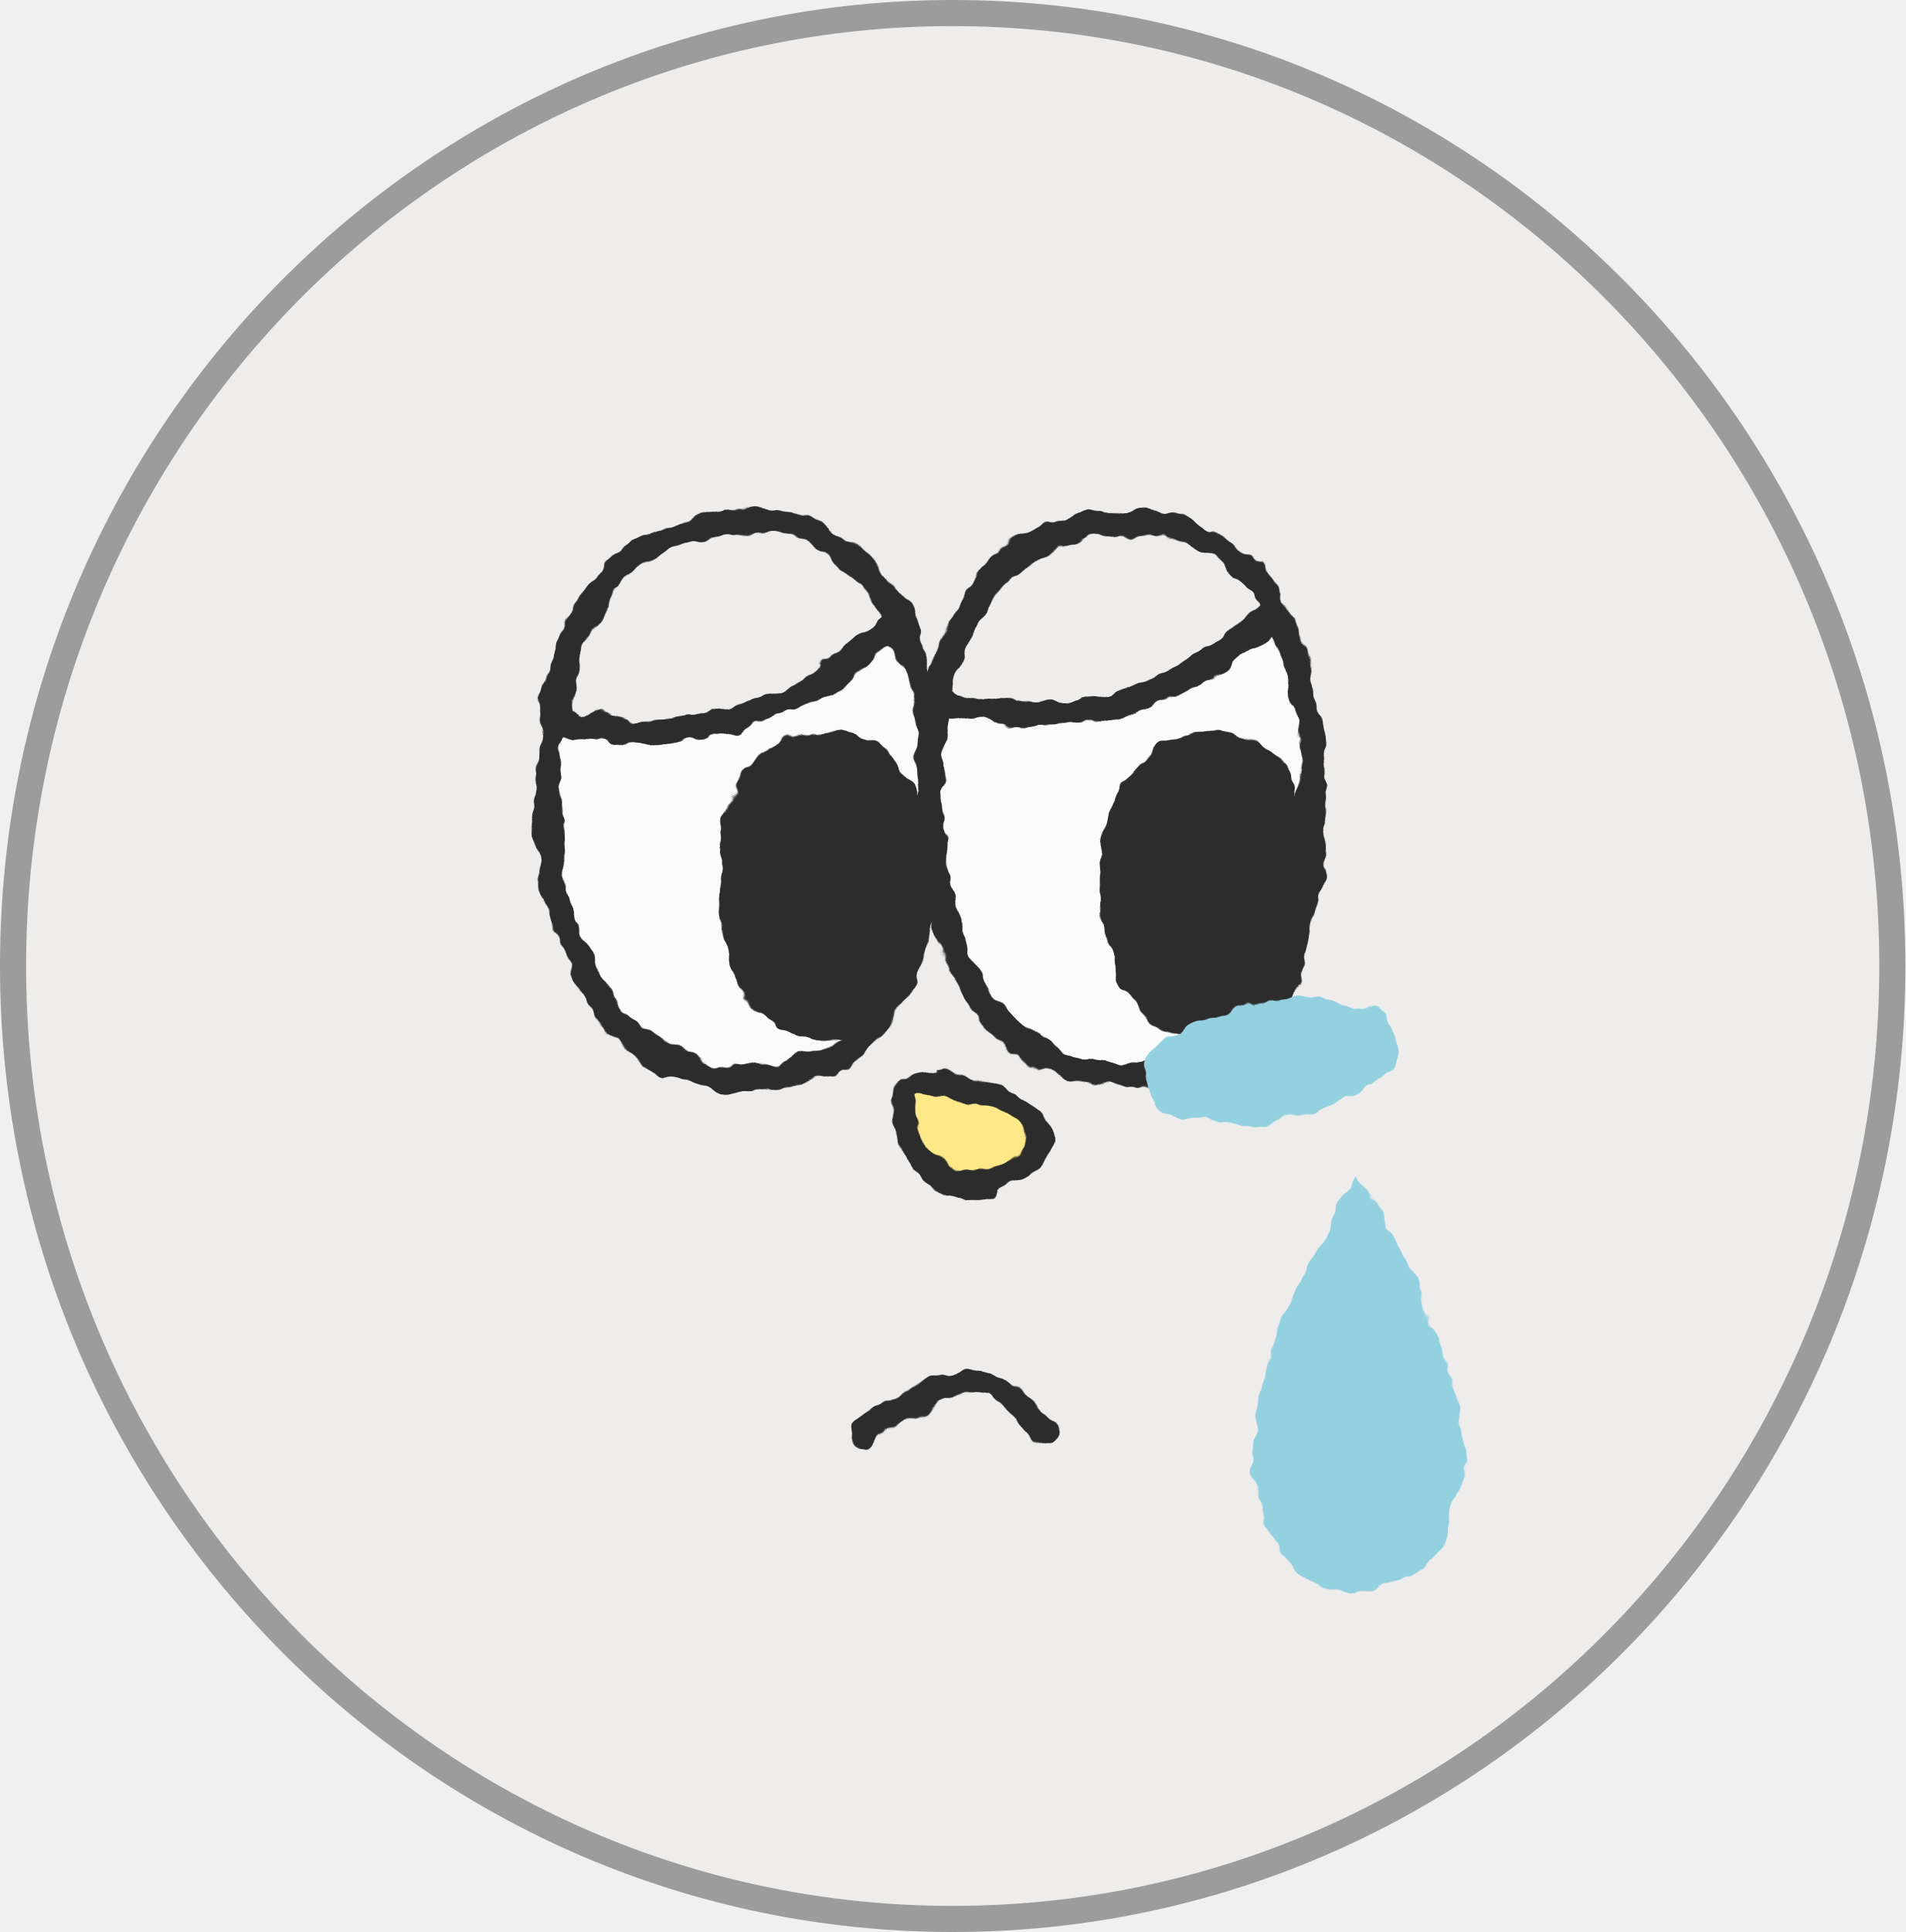
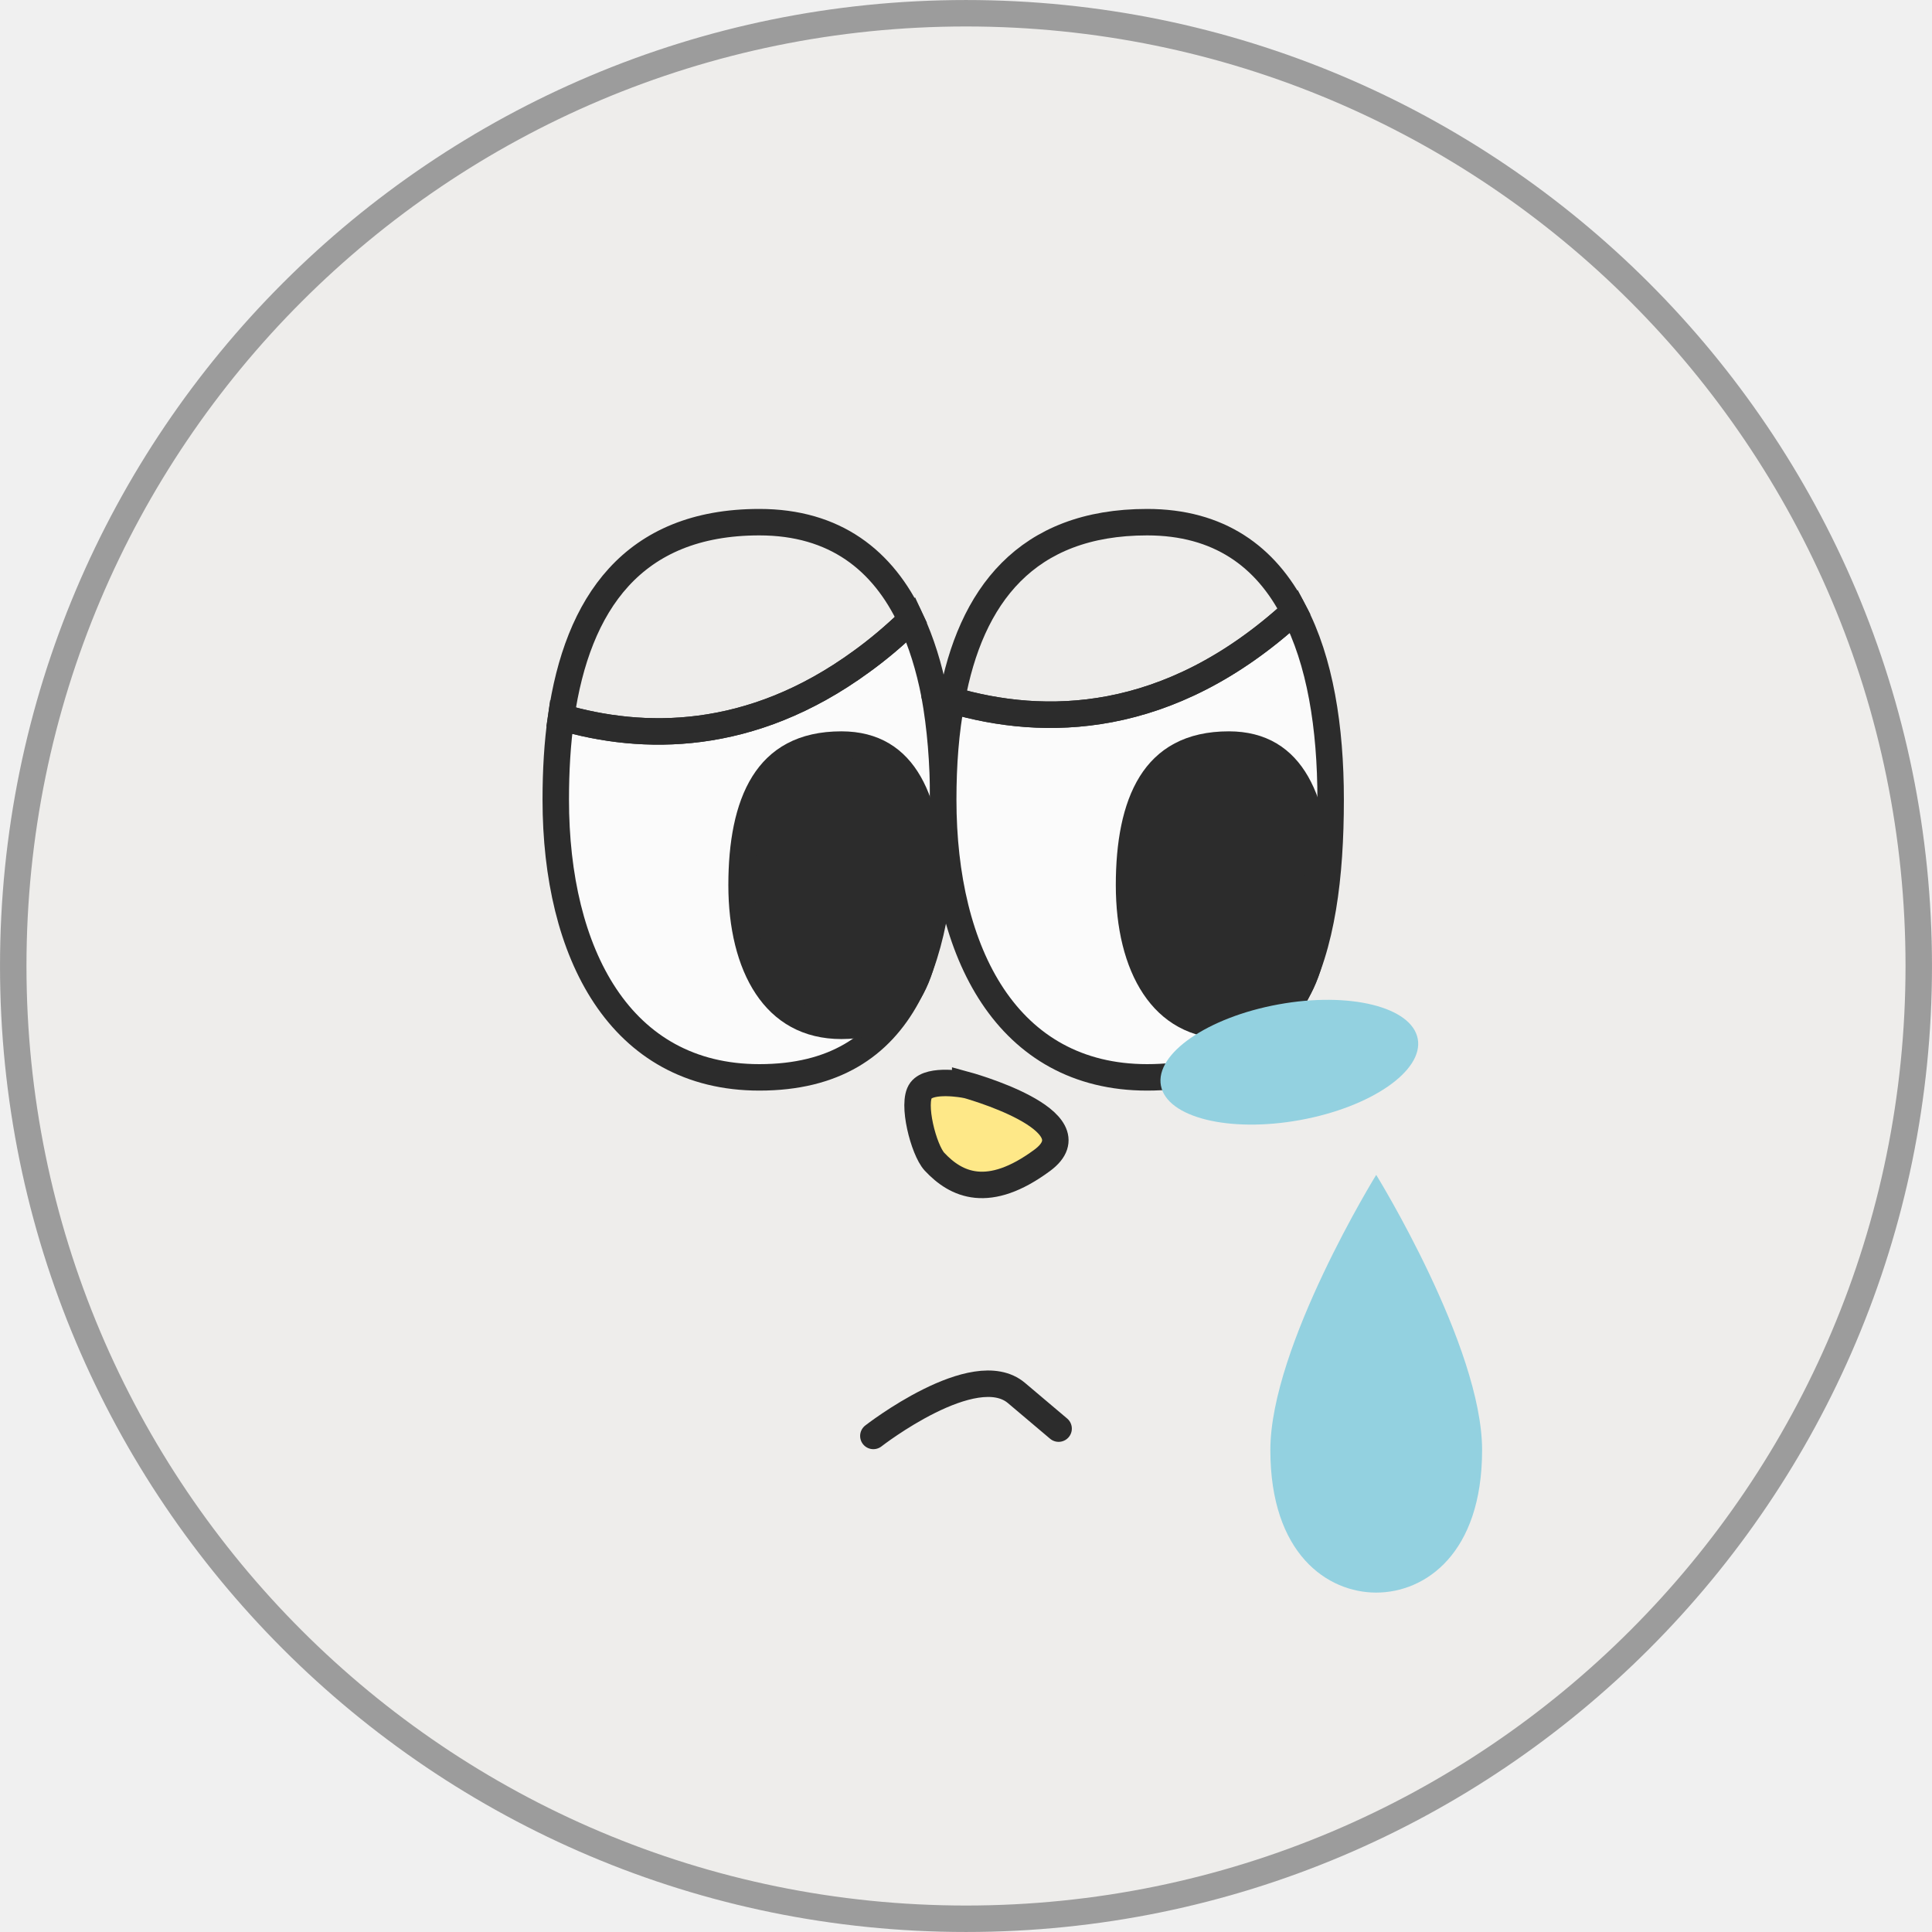
- <svg xmlns="http://www.w3.org/2000/svg" width="73" height="74" viewBox="0 0 73 74" fill="none">
+ <svg xmlns="http://www.w3.org/2000/svg" width="62" height="62" viewBox="0 0 62 62" fill="none">
  <g clip-path="url(#clip0_40000417_6833)">
-     <path d="M36.5 0.5C56.376 0.5 72.5 16.835 72.5 37C72.5 57.165 56.376 73.5 36.5 73.5C16.624 73.5 0.5 57.165 0.5 37C0.5 16.835 16.624 0.5 36.5 0.5Z" fill="#EEEDEB" stroke="#9C9C9C" />
-     <g filter="url(#filter0_g_40000417_6833)">
-       <path d="M36.471 41.542C36.471 41.542 41.423 42.905 39.384 44.441C37.345 45.968 36.131 45.387 35.307 44.493C34.899 44.042 34.44 42.245 34.797 41.768C35.154 41.291 36.471 41.551 36.471 41.551V41.542Z" fill="#FEE888" stroke="#2C2C2C" stroke-miterlimit="10" />
-       <path d="M35.639 30.627C35.639 36.509 34.325 41.266 28.692 41.266C23.426 41.266 21 36.509 21 30.627C21 29.527 21.059 28.462 21.201 27.468C24.278 28.379 28.349 28.45 32.55 25.337C33.166 24.888 33.793 24.355 34.42 23.74C34.811 24.592 35.107 25.55 35.308 26.604C35.533 27.858 35.639 29.207 35.639 30.627Z" fill="#FBFBFB" stroke="#2C2C2C" stroke-miterlimit="10" />
-       <path d="M50.278 30.627C50.278 36.509 48.977 41.266 43.343 41.266C38.065 41.266 35.639 36.509 35.639 30.627C35.639 29.278 35.734 28 35.959 26.817C39.426 27.846 44.136 27.834 48.894 23.42C49.876 25.314 50.278 27.846 50.278 30.627Z" fill="#FBFBFB" stroke="#2C2C2C" stroke-miterlimit="10" />
-       <path d="M34.42 23.74C33.792 24.355 33.165 24.887 32.55 25.337C28.349 28.45 24.278 28.379 21.201 27.467C21.816 23.136 23.899 20 28.692 20C31.544 20 33.366 21.456 34.42 23.74Z" stroke="#2C2C2C" stroke-miterlimit="10" />
-       <path d="M31.793 28.512C33.027 28.512 33.828 29.064 34.351 29.984C34.894 30.942 35.139 32.314 35.139 33.905C35.139 35.516 34.956 36.883 34.446 37.836C34.197 38.302 33.873 38.66 33.458 38.904C33.042 39.149 32.502 39.299 31.793 39.299C30.509 39.299 29.593 38.731 28.977 37.797C28.347 36.84 28.02 35.474 28.02 33.905C28.02 32.313 28.267 30.951 28.852 30.001C29.414 29.092 30.316 28.512 31.793 28.512Z" fill="#2C2C2C" stroke="#2C2C2C" />
-       <path d="M46.433 28.512C47.667 28.512 48.468 29.064 48.99 29.984C49.533 30.942 49.778 32.314 49.778 33.905C49.778 35.516 49.596 36.883 49.086 37.836C48.836 38.302 48.513 38.66 48.098 38.904C47.681 39.149 47.142 39.299 46.433 39.299C45.148 39.299 44.233 38.731 43.617 37.797C42.987 36.84 42.66 35.474 42.66 33.905C42.66 32.313 42.906 30.951 43.492 30.001C44.053 29.092 44.955 28.512 46.433 28.512Z" fill="#2C2C2C" stroke="#2C2C2C" />
-       <path d="M48.894 23.42C44.137 27.834 39.426 27.846 35.959 26.817C36.669 22.828 38.776 20 43.344 20C46.054 20 47.829 21.314 48.894 23.42Z" stroke="#2C2C2C" stroke-miterlimit="10" stroke-linecap="round" />
-       <path d="M35.959 26.816C35.734 26.745 35.521 26.674 35.308 26.615" stroke="#2C2C2C" stroke-miterlimit="10" stroke-linecap="round" />
-     </g>
-     <g filter="url(#filter1_g_40000417_6833)">
-       <path d="M56 55.541C56 59.514 53.846 61 52 61C50.154 61 48 59.514 48 55.541C48 51.568 52 45 52 45C52 45 56 51.568 56 55.541Z" fill="#93D1E0" />
-     </g>
-     <g filter="url(#filter2_g_40000417_6833)">
-       <path d="M33 55C33 55 36.821 51.986 38.41 53.358L40 54.72" stroke="#2C2C2C" stroke-miterlimit="10" stroke-linecap="round" />
-     </g>
-     <g filter="url(#filter3_g_40000417_6833)">
-       <path d="M49.126 42.9C51.806 42.405 53.795 41.013 53.569 39.789C53.343 38.566 50.988 37.976 48.309 38.47C45.629 38.965 43.64 40.358 43.865 41.581C44.091 42.804 46.447 43.395 49.126 42.9Z" fill="#93D1E0" />
-     </g>
+     <circle cx="31" cy="31" r="30.575" fill="#EEEDEB" stroke="#9C9C9C" stroke-width="0.849" />
+     <path d="M30.975 34.806C30.975 34.806 35.181 35.947 33.449 37.234C31.718 38.514 30.686 38.027 29.987 37.278C29.64 36.9 29.251 35.395 29.554 34.995C29.857 34.595 30.975 34.813 30.975 34.813V34.806Z" fill="#FEE888" stroke="#2C2C2C" stroke-width="0.849" stroke-miterlimit="10" />
+     <path d="M30.269 25.661C30.269 30.589 29.153 34.574 24.369 34.574C19.896 34.574 17.835 30.589 17.835 25.661C17.835 24.739 17.886 23.846 18.006 23.013C20.62 23.777 24.077 23.836 27.645 21.229C28.168 20.852 28.701 20.406 29.233 19.89C29.565 20.604 29.816 21.407 29.987 22.29C30.178 23.341 30.269 24.471 30.269 25.661Z" fill="#FBFBFB" stroke="#2C2C2C" stroke-width="0.849" stroke-miterlimit="10" />
+     <path d="M42.702 25.661C42.702 30.588 41.597 34.574 36.812 34.574C32.33 34.574 30.269 30.588 30.269 25.661C30.269 24.53 30.349 23.459 30.54 22.468C33.485 23.331 37.486 23.321 41.526 19.622C42.361 21.209 42.702 23.331 42.702 25.661Z" fill="#FBFBFB" stroke="#2C2C2C" stroke-width="0.849" stroke-miterlimit="10" />
+     <path d="M29.233 19.89C28.7 20.406 28.168 20.852 27.645 21.229C24.077 23.836 20.619 23.777 18.006 23.013C18.529 19.384 20.297 16.757 24.368 16.757C26.791 16.757 28.338 17.976 29.233 19.89Z" stroke="#2C2C2C" stroke-width="0.849" stroke-miterlimit="10" />
+     <path d="M27.002 23.894C28.053 23.894 28.733 24.359 29.175 25.128C29.635 25.928 29.844 27.075 29.844 28.407C29.844 29.756 29.689 30.9 29.257 31.696C29.046 32.085 28.771 32.385 28.419 32.59C28.065 32.795 27.606 32.92 27.002 32.92C25.909 32.92 25.131 32.444 24.61 31.663C24.075 30.862 23.798 29.72 23.798 28.407C23.798 27.074 24.007 25.935 24.503 25.141C24.979 24.381 25.745 23.894 27.002 23.894Z" fill="#2C2C2C" stroke="#2C2C2C" stroke-width="0.849" />
+     <path d="M39.436 23.894C40.487 23.894 41.167 24.359 41.609 25.128C42.069 25.928 42.278 27.075 42.278 28.407C42.278 29.756 42.123 30.9 41.691 31.696C41.48 32.085 41.205 32.385 40.852 32.59C40.498 32.795 40.039 32.92 39.436 32.92C38.343 32.92 37.565 32.444 37.044 31.663C36.509 30.862 36.232 29.72 36.232 28.407C36.232 27.074 36.441 25.935 36.937 25.141C37.413 24.381 38.179 23.894 39.436 23.894Z" fill="#2C2C2C" stroke="#2C2C2C" stroke-width="0.849" />
+     <path d="M41.526 19.622C37.486 23.321 33.486 23.331 30.541 22.468C31.144 19.127 32.933 16.757 36.812 16.757C39.114 16.757 40.622 17.857 41.526 19.622Z" stroke="#2C2C2C" stroke-width="0.849" stroke-miterlimit="10" stroke-linecap="round" />
+     <path d="M30.54 22.468C30.349 22.408 30.168 22.349 29.987 22.299" stroke="#2C2C2C" stroke-width="0.849" stroke-miterlimit="10" stroke-linecap="round" />
+     <path d="M47.562 46.534C47.562 49.863 45.732 51.108 44.164 51.108C42.596 51.108 40.767 49.863 40.767 46.534C40.767 43.205 44.164 37.703 44.164 37.703C44.164 37.703 47.562 43.205 47.562 46.534Z" fill="#93D1E0" />
+     <path d="M28.027 46.081C28.027 46.081 31.272 43.556 32.622 44.705L33.972 45.846" stroke="#2C2C2C" stroke-width="0.849" stroke-miterlimit="10" stroke-linecap="round" />
+     <path d="M41.724 35.943C43.999 35.529 45.689 34.362 45.497 33.337C45.305 32.312 43.305 31.817 41.029 32.232C38.753 32.646 37.064 33.813 37.255 34.838C37.447 35.863 39.448 36.358 41.724 35.943Z" fill="#93D1E0" />
  </g>
  <defs>
-     <filter id="filter0_g_40000417_6833" x="20.1" y="19.1" width="31.078" height="27.186" filterUnits="userSpaceOnUse" color-interpolation-filters="sRGB">
-       <feFlood flood-opacity="0" result="BackgroundImageFix" />
-       <feBlend mode="normal" in="SourceGraphic" in2="BackgroundImageFix" result="shape" />
-       <feTurbulence type="fractalNoise" baseFrequency="0.667 0.667" numOctaves="3" seed="7043" />
-       <feDisplacementMap in="shape" scale="0.8" xChannelSelector="R" yChannelSelector="G" result="displacedImage" width="100%" height="100%" />
-       <feMerge result="effect1_texture_40000417_6833">
-         <feMergeNode in="displacedImage" />
-       </feMerge>
-     </filter>
-     <filter id="filter1_g_40000417_6833" x="47.6" y="44.6" width="8.8" height="16.8" filterUnits="userSpaceOnUse" color-interpolation-filters="sRGB">
-       <feFlood flood-opacity="0" result="BackgroundImageFix" />
-       <feBlend mode="normal" in="SourceGraphic" in2="BackgroundImageFix" result="shape" />
-       <feTurbulence type="fractalNoise" baseFrequency="0.667 0.667" numOctaves="3" seed="7043" />
-       <feDisplacementMap in="shape" scale="0.8" xChannelSelector="R" yChannelSelector="G" result="displacedImage" width="100%" height="100%" />
-       <feMerge result="effect1_texture_40000417_6833">
-         <feMergeNode in="displacedImage" />
-       </feMerge>
-     </filter>
-     <filter id="filter2_g_40000417_6833" x="32.1" y="52.1" width="8.8" height="3.8" filterUnits="userSpaceOnUse" color-interpolation-filters="sRGB">
-       <feFlood flood-opacity="0" result="BackgroundImageFix" />
-       <feBlend mode="normal" in="SourceGraphic" in2="BackgroundImageFix" result="shape" />
-       <feTurbulence type="fractalNoise" baseFrequency="0.667 0.667" numOctaves="3" seed="7043" />
-       <feDisplacementMap in="shape" scale="0.8" xChannelSelector="R" yChannelSelector="G" result="displacedImage" width="100%" height="100%" />
-       <feMerge result="effect1_texture_40000417_6833">
-         <feMergeNode in="displacedImage" />
-       </feMerge>
-     </filter>
-     <filter id="filter3_g_40000417_6833" x="43.448" y="37.895" width="10.539" height="5.579" filterUnits="userSpaceOnUse" color-interpolation-filters="sRGB">
-       <feFlood flood-opacity="0" result="BackgroundImageFix" />
-       <feBlend mode="normal" in="SourceGraphic" in2="BackgroundImageFix" result="shape" />
-       <feTurbulence type="fractalNoise" baseFrequency="0.667 0.667" numOctaves="3" seed="7043" />
-       <feDisplacementMap in="shape" scale="0.8" xChannelSelector="R" yChannelSelector="G" result="displacedImage" width="100%" height="100%" />
-       <feMerge result="effect1_texture_40000417_6833">
-         <feMergeNode in="displacedImage" />
-       </feMerge>
-     </filter>
    <clipPath id="clip0_40000417_6833">
-       <rect width="73" height="74" fill="white" />
+       <rect width="62" height="62" fill="white" />
    </clipPath>
  </defs>
</svg>
